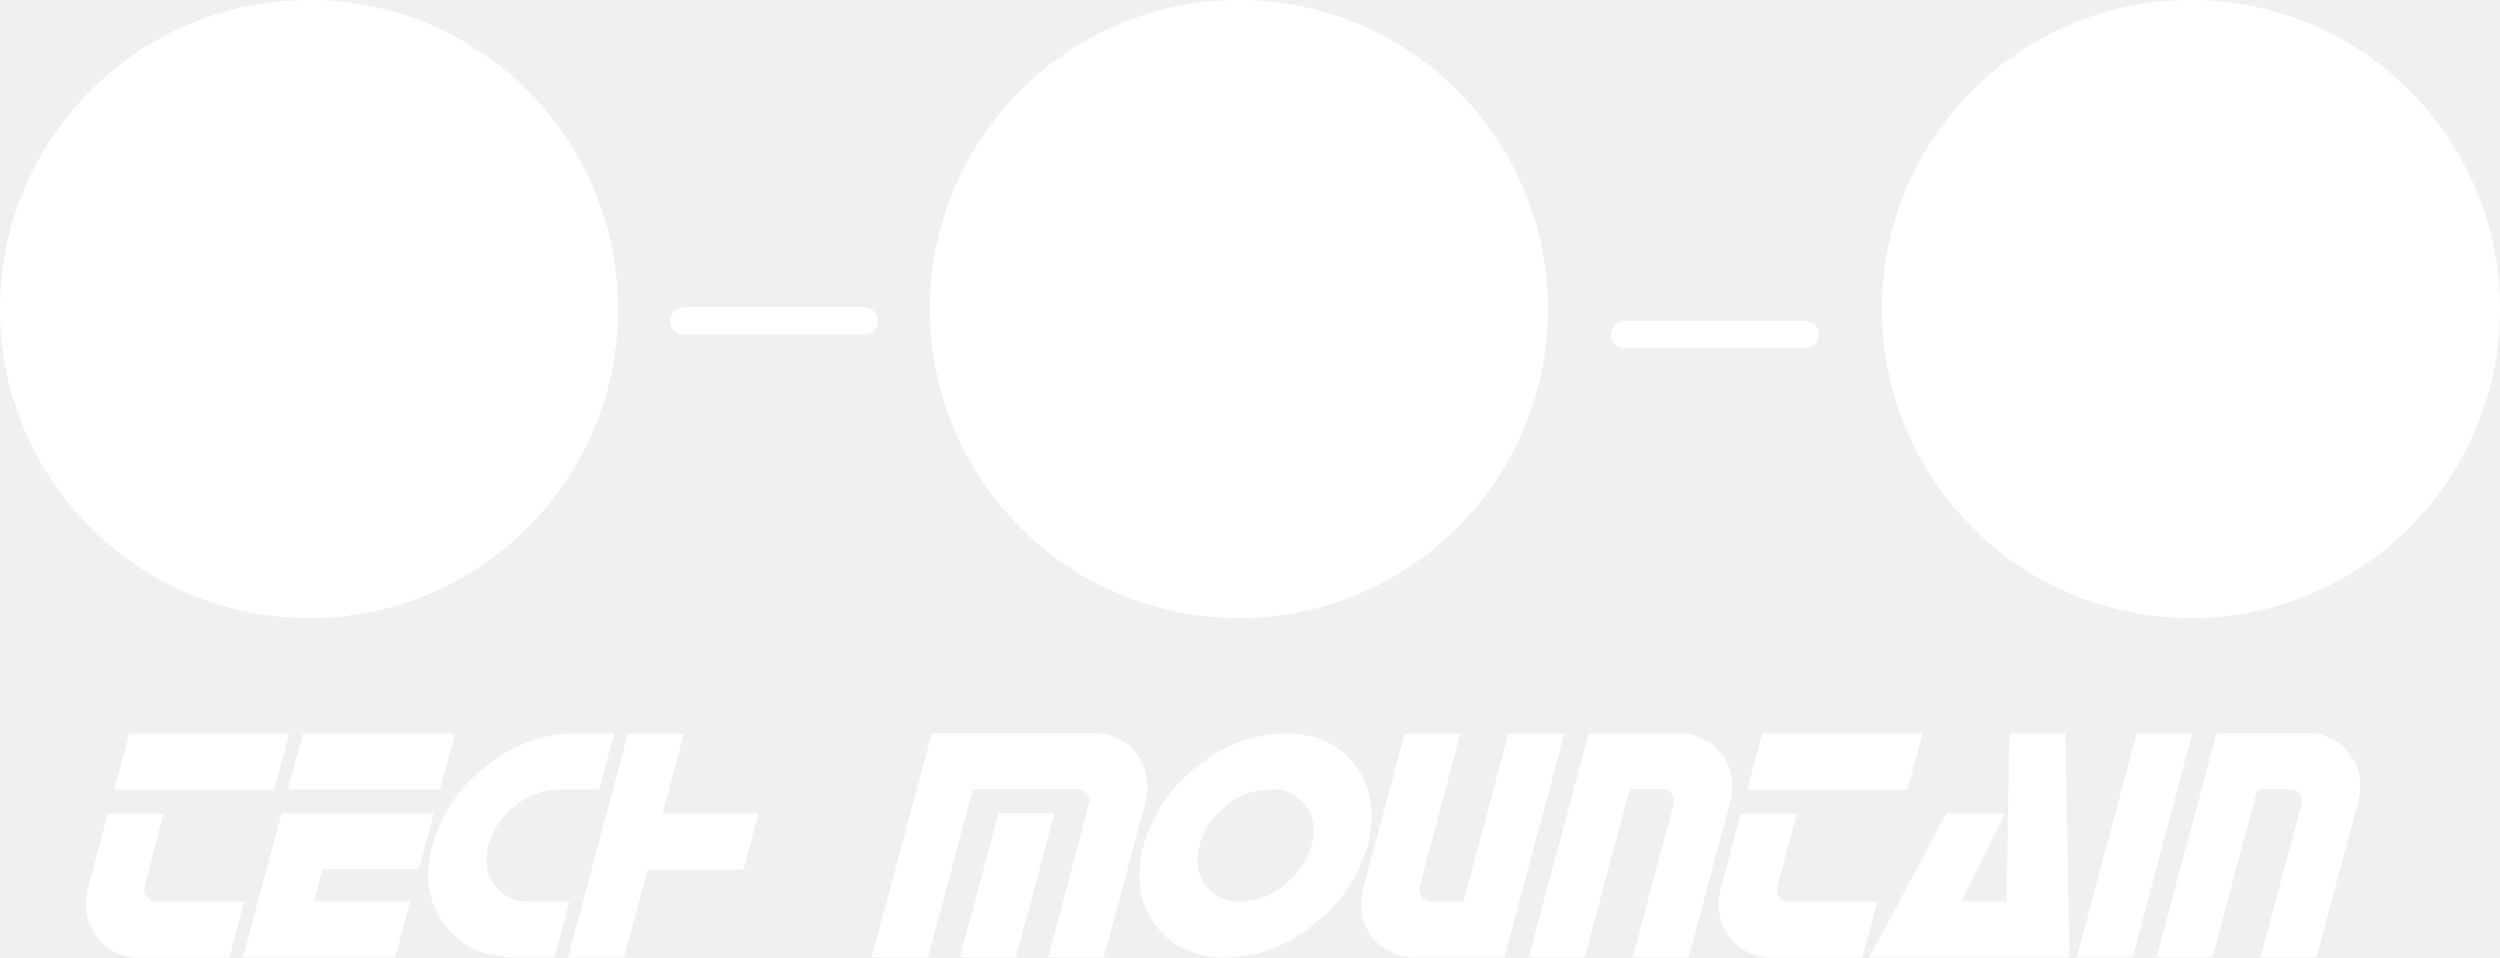
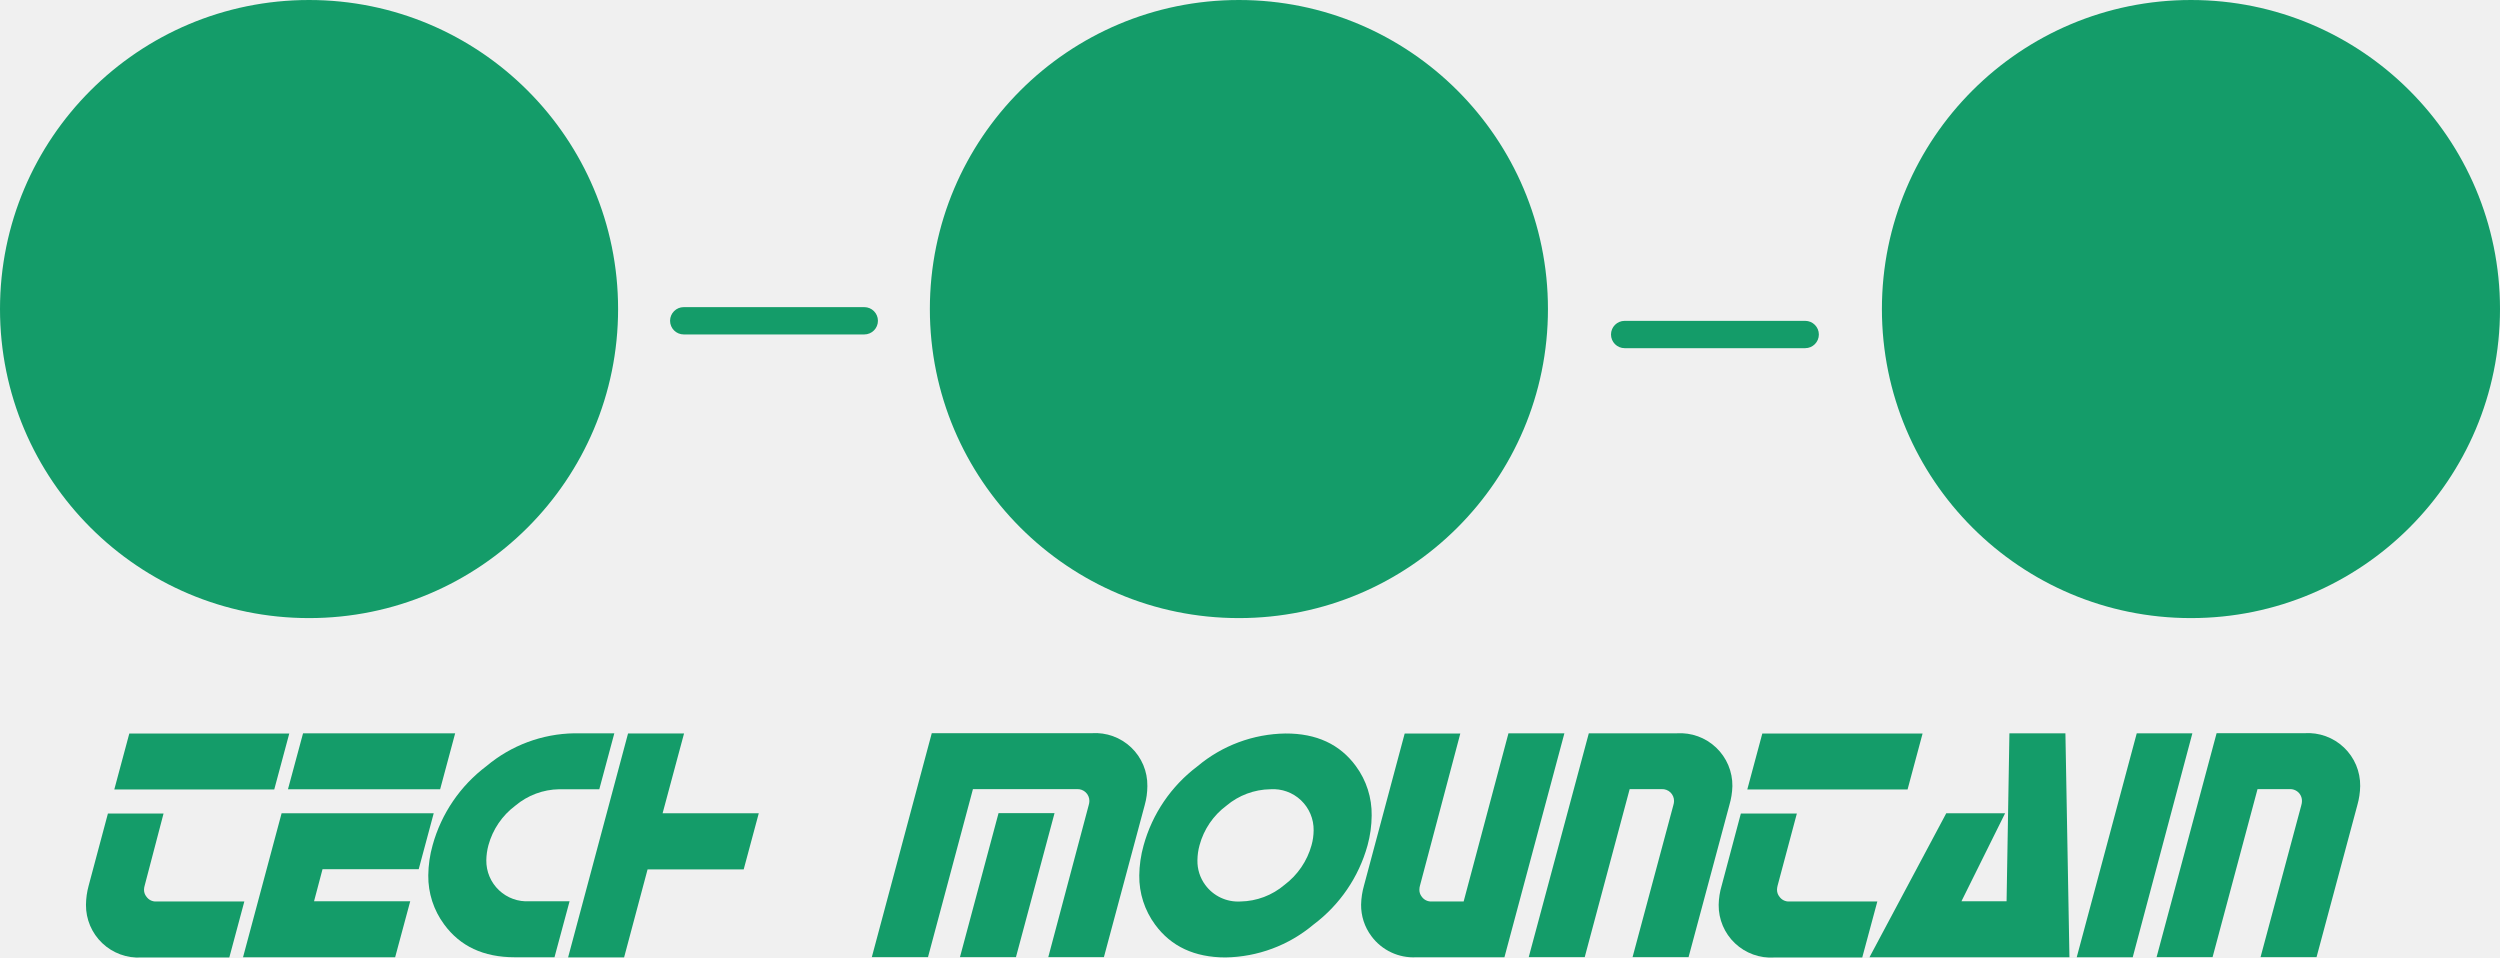
<svg xmlns="http://www.w3.org/2000/svg" id="Layer_1" data-name="Layer 1" viewBox="0 0 404.47 154.86">
  <defs>
-     <style>.cls-1{fill:#fff;}</style>
+     <style>.cls-1{fill:#149C69;}</style>
  </defs>
  <circle class="cls-1" cx="50" cy="50" r="50" />
  <circle class="cls-1" cx="200.44" cy="50" r="50" />
  <circle class="cls-1" cx="354.47" cy="50" r="50" />
  <rect class="cls-1" x="108.41" y="49.69" width="33.63" height="4.42" rx="2.21" />
  <rect class="cls-1" x="260.64" y="51.91" width="33.63" height="4.42" rx="2.21" />
  <path class="cls-1" d="M441.3,382l3.11-11.64h9L450.36,382a2.46,2.46,0,0,0-.11.67,1.75,1.75,0,0,0,.39,1.14,1.83,1.83,0,0,0,1.61.78h14.23l-2.43,9.06-14.24,0v0a8.47,8.47,0,0,1-8.95-8.52A12.17,12.17,0,0,1,441.3,382Zm6.57-24.58h25.88l-2.43,9.05H445.44Z" transform="translate(-426.95 -238.74)" />
  <path class="cls-1" d="M477.76,384.55h15.56l-2.44,9.06H466.27l6.24-23.29h24.61l-2.43,9.05H479.13Zm22.83-27.17-2.43,9.05H473.54l2.44-9.05Z" transform="translate(-426.95 -238.74)" />
  <path class="cls-1" d="M519.87,357.38h6.47l-2.43,9.05h-6.47a11.3,11.3,0,0,0-7.12,2.66,11.9,11.9,0,0,0-4.35,6.4,9.92,9.92,0,0,0-.34,2.43,6.56,6.56,0,0,0,7,6.63h6.47l-2.44,9.06h-6.47q-7.5,0-11.38-5.31a13.09,13.09,0,0,1-2.57-7.94,18.77,18.77,0,0,1,.7-4.87,24,24,0,0,1,8.72-12.81A22.62,22.62,0,0,1,519.87,357.38Z" transform="translate(-426.95 -238.74)" />
  <path class="cls-1" d="M534.15,370.32l15.56,0-2.44,9.08H531.72l-3.8,14.24h-9.06l9.7-36.23h9.06Z" transform="translate(-426.95 -238.74)" />
  <path class="cls-1" d="M612.15,369l-6.6,24.59h-9L603.09,369a2.4,2.4,0,0,0,.11-.67,1.91,1.91,0,0,0-2-1.92H584.36l-7.27,27.18H568l9.7-36.23,25.88,0v0a8.44,8.44,0,0,1,9,8.56A11.56,11.56,0,0,1,612.15,369Zm-20.83,24.59h-9.06l6.24-23.29h9.06Z" transform="translate(-426.95 -238.74)" />
  <path class="cls-1" d="M646.31,362.68a13.13,13.13,0,0,1,2.56,8,18.78,18.78,0,0,1-.67,4.84,24,24,0,0,1-8.75,12.81,22.61,22.61,0,0,1-14.23,5.31q-7.5,0-11.39-5.31a13.15,13.15,0,0,1-2.56-7.94,18.77,18.77,0,0,1,.7-4.87,24,24,0,0,1,8.72-12.81,22.62,22.62,0,0,1,14.24-5.3Q642.43,357.38,646.31,362.68ZM634.77,381.9a12.05,12.05,0,0,0,4.37-6.41,9.15,9.15,0,0,0,.34-2.41,6.56,6.56,0,0,0-7-6.65,11.3,11.3,0,0,0-7.11,2.66,11.79,11.79,0,0,0-4.35,6.4,9.46,9.46,0,0,0-.34,2.43,6.48,6.48,0,0,0,1.27,4,6.59,6.59,0,0,0,5.69,2.67A11.29,11.29,0,0,0,634.77,381.9Z" transform="translate(-426.95 -238.74)" />
  <path class="cls-1" d="M647.63,382l6.58-24.58h9L656.69,382a2.42,2.42,0,0,0-.1.67,1.74,1.74,0,0,0,.38,1.14,1.85,1.85,0,0,0,1.61.78h5.17L671,357.38h9.05l-9.7,36.23-14.23,0v0a8.44,8.44,0,0,1-7.3-3.42,8.35,8.35,0,0,1-1.66-5.1A12.17,12.17,0,0,1,647.63,382Z" transform="translate(-426.95 -238.74)" />
  <path class="cls-1" d="M706.74,369l-6.6,24.59h-9.06l6.6-24.59a2.4,2.4,0,0,0,.11-.67,1.91,1.91,0,0,0-2-1.92h-5.18l-7.27,27.18h-9.06L684,357.38l14.23,0v0a8.46,8.46,0,0,1,9,8.56A12,12,0,0,1,706.74,369Z" transform="translate(-426.95 -238.74)" />
  <path class="cls-1" d="M705.5,382l3.1-11.64h9.06L714.55,382a2.86,2.86,0,0,0-.1.67,1.75,1.75,0,0,0,.39,1.14,1.83,1.83,0,0,0,1.6.78h14.24l-2.44,9.06-14.23,0v0a8.45,8.45,0,0,1-9-8.52A11.75,11.75,0,0,1,705.5,382Zm6.57-24.58H738l-2.43,9.05H709.64Z" transform="translate(-426.95 -238.74)" />
  <path class="cls-1" d="M751.59,384.55l.46-27.17h9.06l.65,36.23H729.41l12.42-23.29h9.52l-7.06,14.23Z" transform="translate(-426.95 -238.74)" />
  <path class="cls-1" d="M772,393.61h-9.06l9.71-36.23h9Z" transform="translate(-426.95 -238.74)" />
  <path class="cls-1" d="M808.34,369l-6.6,24.59h-9.06l6.6-24.59a2.37,2.37,0,0,0,.1-.67,1.91,1.91,0,0,0-.38-1.17,1.93,1.93,0,0,0-1.63-.75h-5.18l-7.27,27.18h-9.06l9.71-36.23,14.23,0v0a8.46,8.46,0,0,1,9,8.56A12,12,0,0,1,808.34,369Z" transform="translate(-426.95 -238.74)" />
</svg>
